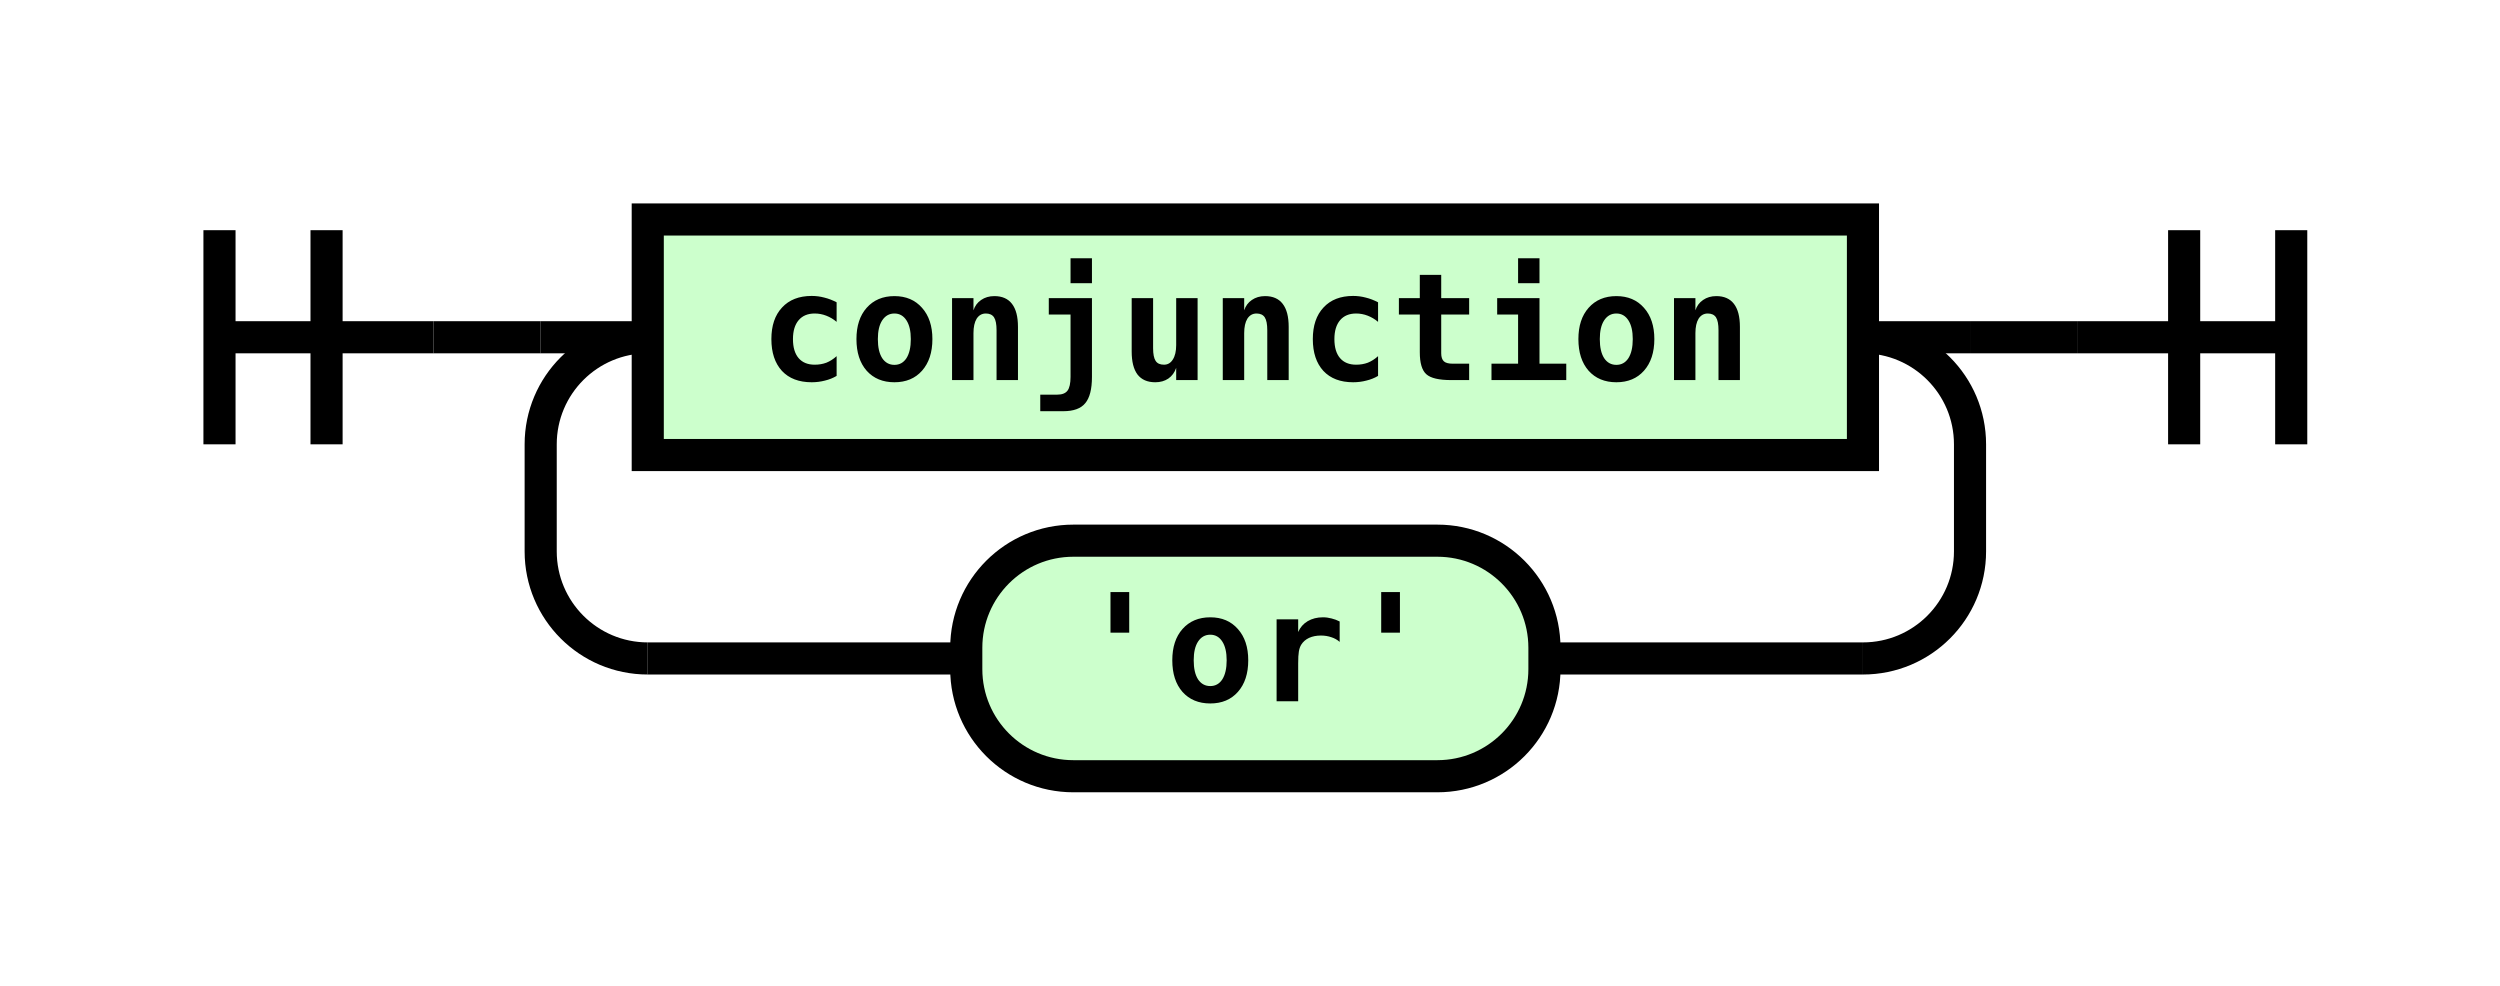
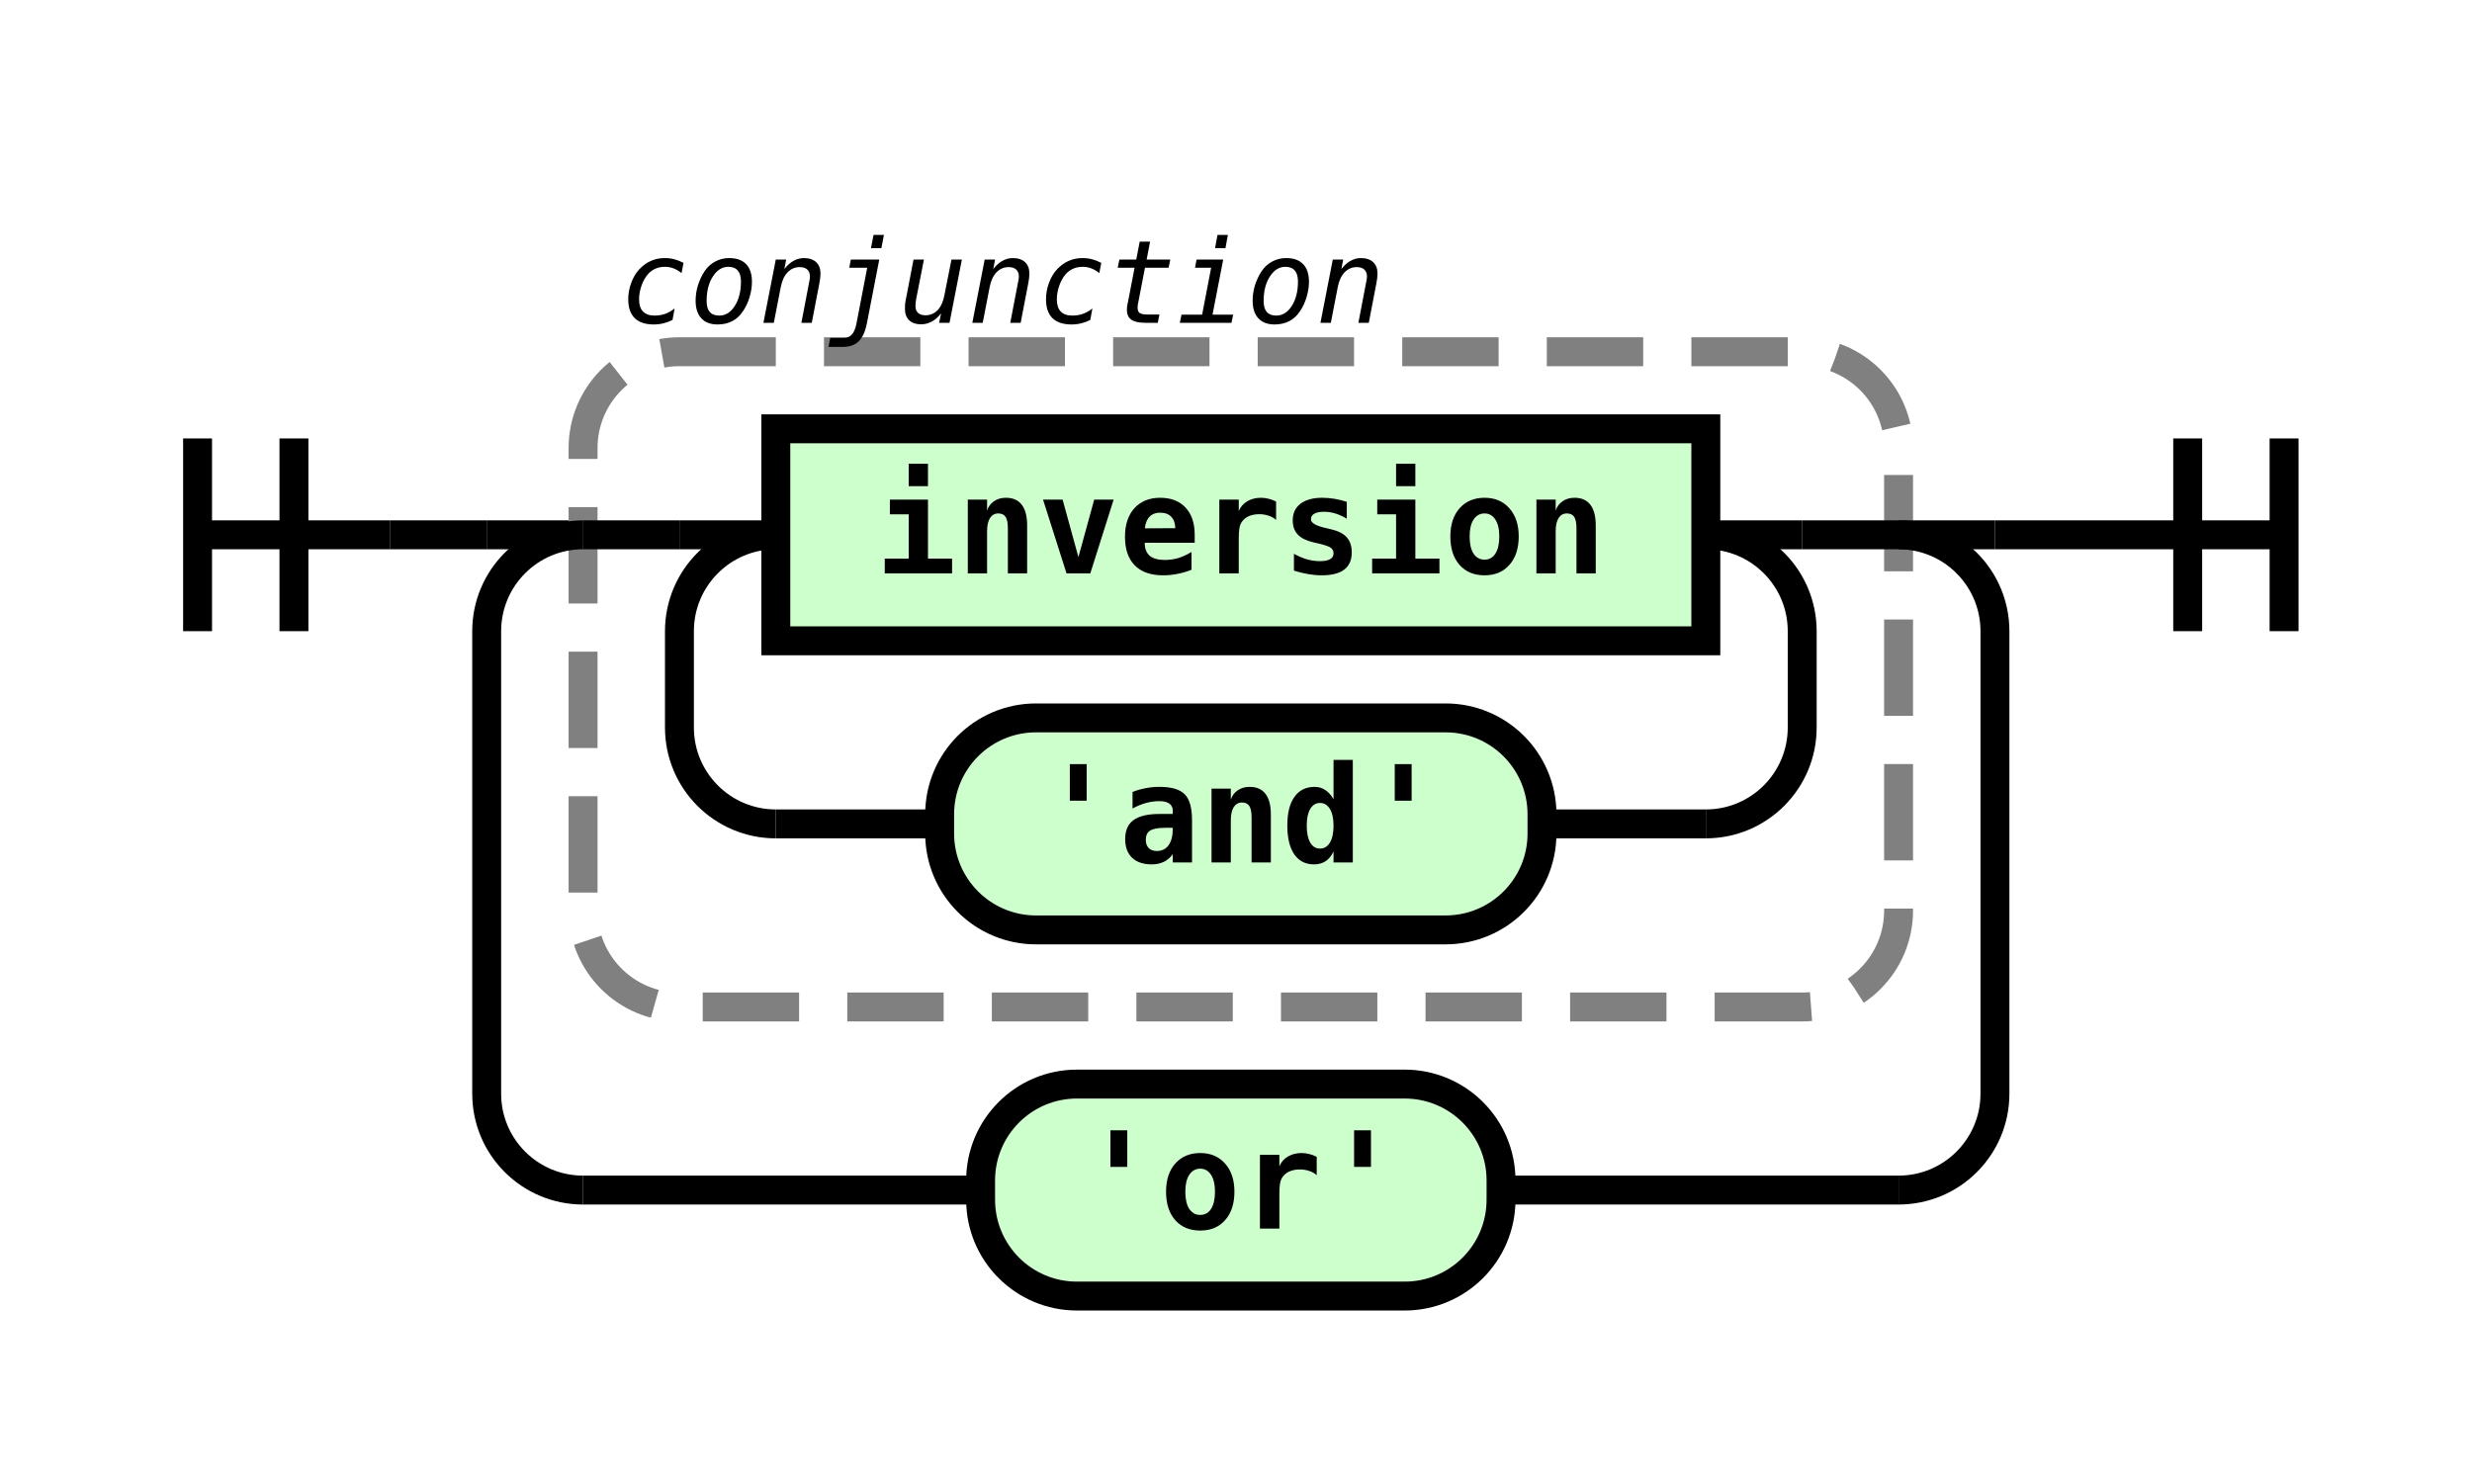
- <svg xmlns="http://www.w3.org/2000/svg" class="railroad-diagram" height="92" viewBox="0 0 233.5 92" width="233.5">
+ <svg xmlns="http://www.w3.org/2000/svg" class="railroad-diagram" height="154" viewBox="0 0 256.5 154" width="256.5">
  <g transform="translate(.5 .5)">
    <g>
-       <path d="M20 21v20m10 -20v20m-10 -10h20" />
+       <path d="M20 45v20m10 -20v20m-10 -10h20" />
    </g>
-     <path d="M40 31h10" />
+     <path d="M40 55h10" />
    <g>
-       <path d="M50 31h0.0" />
-       <path d="M183.5 31h0.0" />
-       <path d="M50.0 31h10" />
-       <g class="non-terminal ">
-         <path d="M60.0 31h0.0" />
-         <path d="M173.5 31h0.0" />
-         <rect height="22" width="113.5" x="60" y="20" />
-         <text x="116.75" y="35">conjunction</text>
+       <path d="M50 55h0.0" />
+       <path d="M206.5 55h0.0" />
+       <path d="M50.0 55h10" />
+       <g>
+         <path d="M60.0 55h0.0" />
+         <path d="M196.5 55h0.0" />
+         <rect class="group-box" height="68" rx="10" ry="10" width="136.5" x="60" y="36" />
+         <g>
+           <path d="M60.0 55h10.0" />
+           <path d="M186.5 55h10.0" />
+           <path d="M70.0 55h10" />
+           <g class="non-terminal ">
+             <path d="M80.0 55h0.0" />
+             <path d="M176.5 55h0.0" />
+             <rect height="22" width="96.5" x="80" y="44" />
+             <text x="128.25" y="59">inversion</text>
+           </g>
+           <path d="M176.5 55h10" />
+           <path d="M80.0 55a10 10 0 0 0 -10 10v10a10 10 0 0 0 10 10" />
+           <g class="terminal ">
+             <path d="M80.0 85h17.0" />
+             <path d="M159.5 85h17.0" />
+             <rect height="22" rx="10" ry="10" width="62.5" x="97" y="74" />
+             <text x="128.25" y="89">'and'</text>
+           </g>
+           <path d="M176.5 85a10 10 0 0 0 10 -10v-10a10 10 0 0 0 -10 -10" />
+         </g>
+         <g class="non-terminal ">
+           <path d="M60.0 28h0.0" />
+           <path d="M147.0 28h0.0" />
+           <text class="comment" x="103.5" y="33">conjunction</text>
+         </g>
      </g>
-       <path d="M173.5 31h10" />
-       <path d="M60.0 31a10 10 0 0 0 -10 10v10a10 10 0 0 0 10 10" />
+       <path d="M196.5 55h10" />
+       <path d="M60.0 55a10 10 0 0 0 -10 10v48a10 10 0 0 0 10 10" />
      <g class="terminal ">
-         <path d="M60.0 61h29.75" />
-         <path d="M143.75 61h29.75" />
-         <rect height="22" rx="10" ry="10" width="54" x="89.75" y="50" />
-         <text x="116.75" y="65">'or'</text>
+         <path d="M60.0 123h41.25" />
+         <path d="M155.25 123h41.25" />
+         <rect height="22" rx="10" ry="10" width="54" x="101.25" y="112" />
+         <text x="128.25" y="127">'or'</text>
      </g>
-       <path d="M173.5 61a10 10 0 0 0 10 -10v-10a10 10 0 0 0 -10 -10" />
+       <path d="M196.5 123a10 10 0 0 0 10 -10v-48a10 10 0 0 0 -10 -10" />
    </g>
-     <path d="M183.5 31h10" />
-     <path d="M 193.5 31 h 20 m -10 -10 v 20 m 10 -20 v 20" />
+     <path d="M206.5 55h10" />
+     <path d="M 216.5 55 h 20 m -10 -10 v 20 m 10 -20 v 20" />
  </g>
  <style>/*  */
	svg.railroad-diagram {
		background-color:hsl(30,20%,95%);
	}
	svg.railroad-diagram path {
		stroke-width:3;
		stroke:black;
		fill:rgba(0,0,0,0);
	}
	svg.railroad-diagram text {
		font:bold 14px monospace;
		text-anchor:middle;
	}
	svg.railroad-diagram text.label{
		text-anchor:start;
	}
	svg.railroad-diagram text.comment{
		font:italic 12px monospace;
	}
	svg.railroad-diagram rect{
		stroke-width:3;
		stroke:black;
		fill:hsl(120,100%,90%);
	}
	svg.railroad-diagram rect.group-box {
		stroke: gray;
		stroke-dasharray: 10 5;
		fill: none;
	}

/*  */
</style>
</svg>
